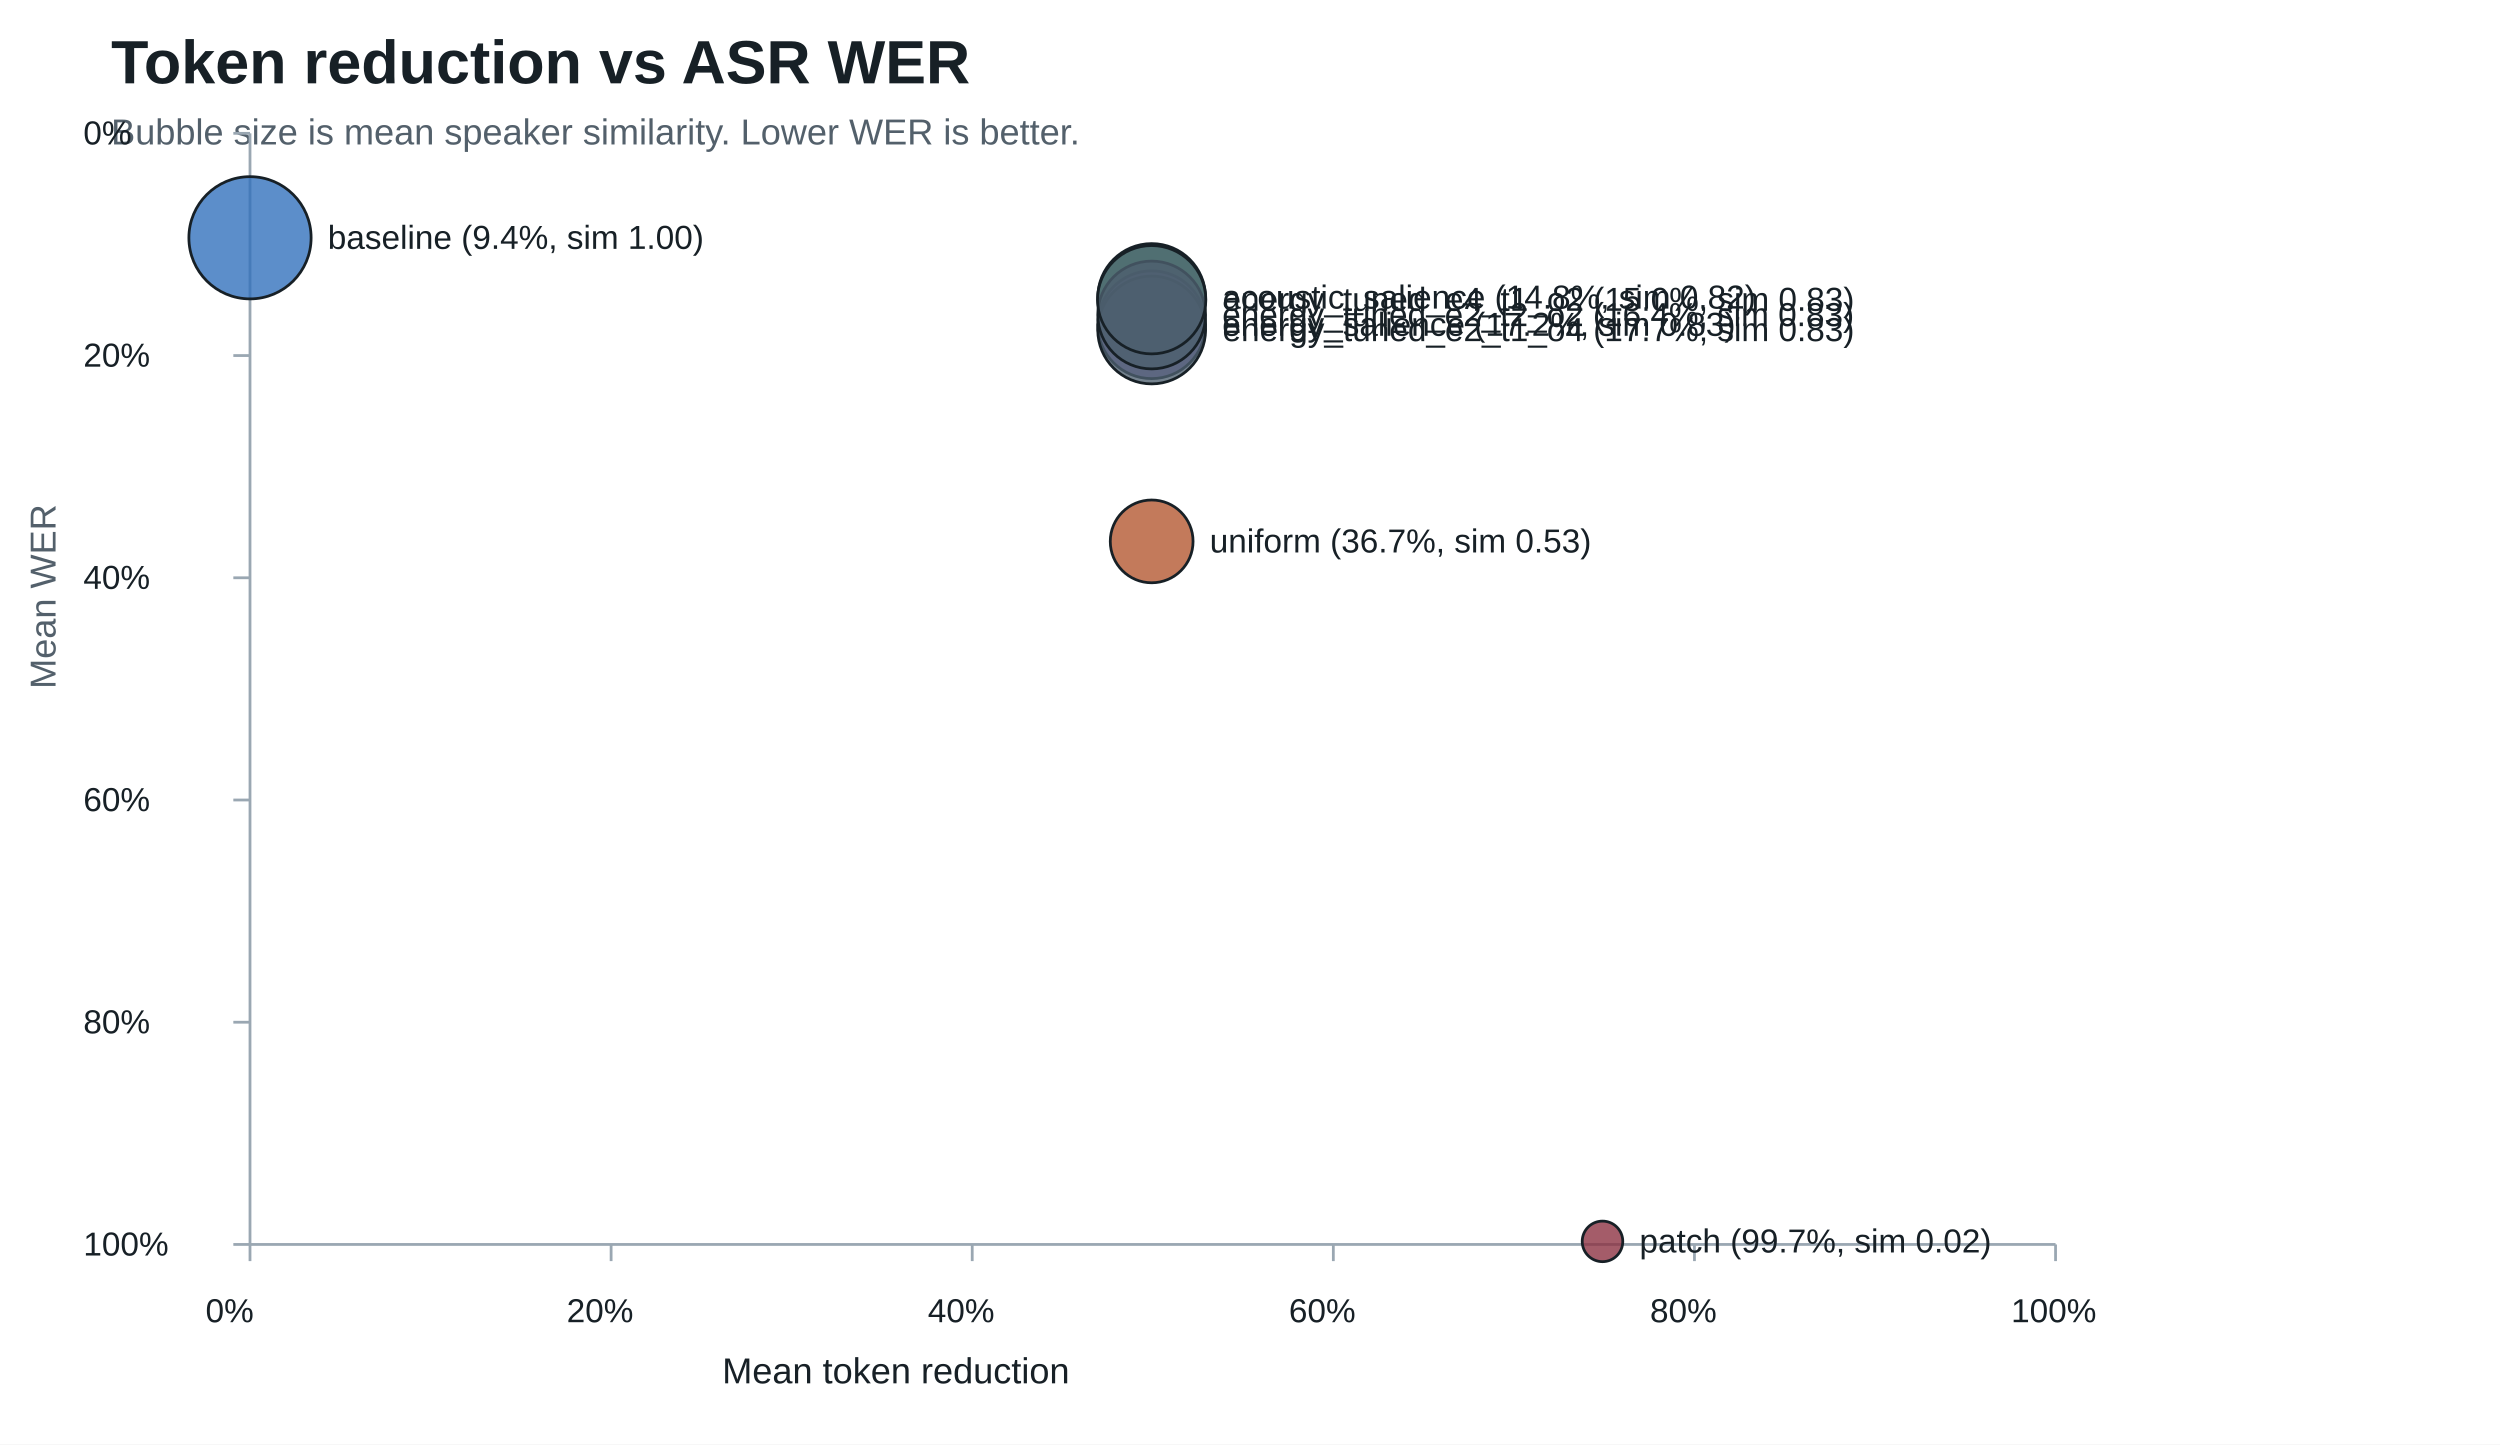
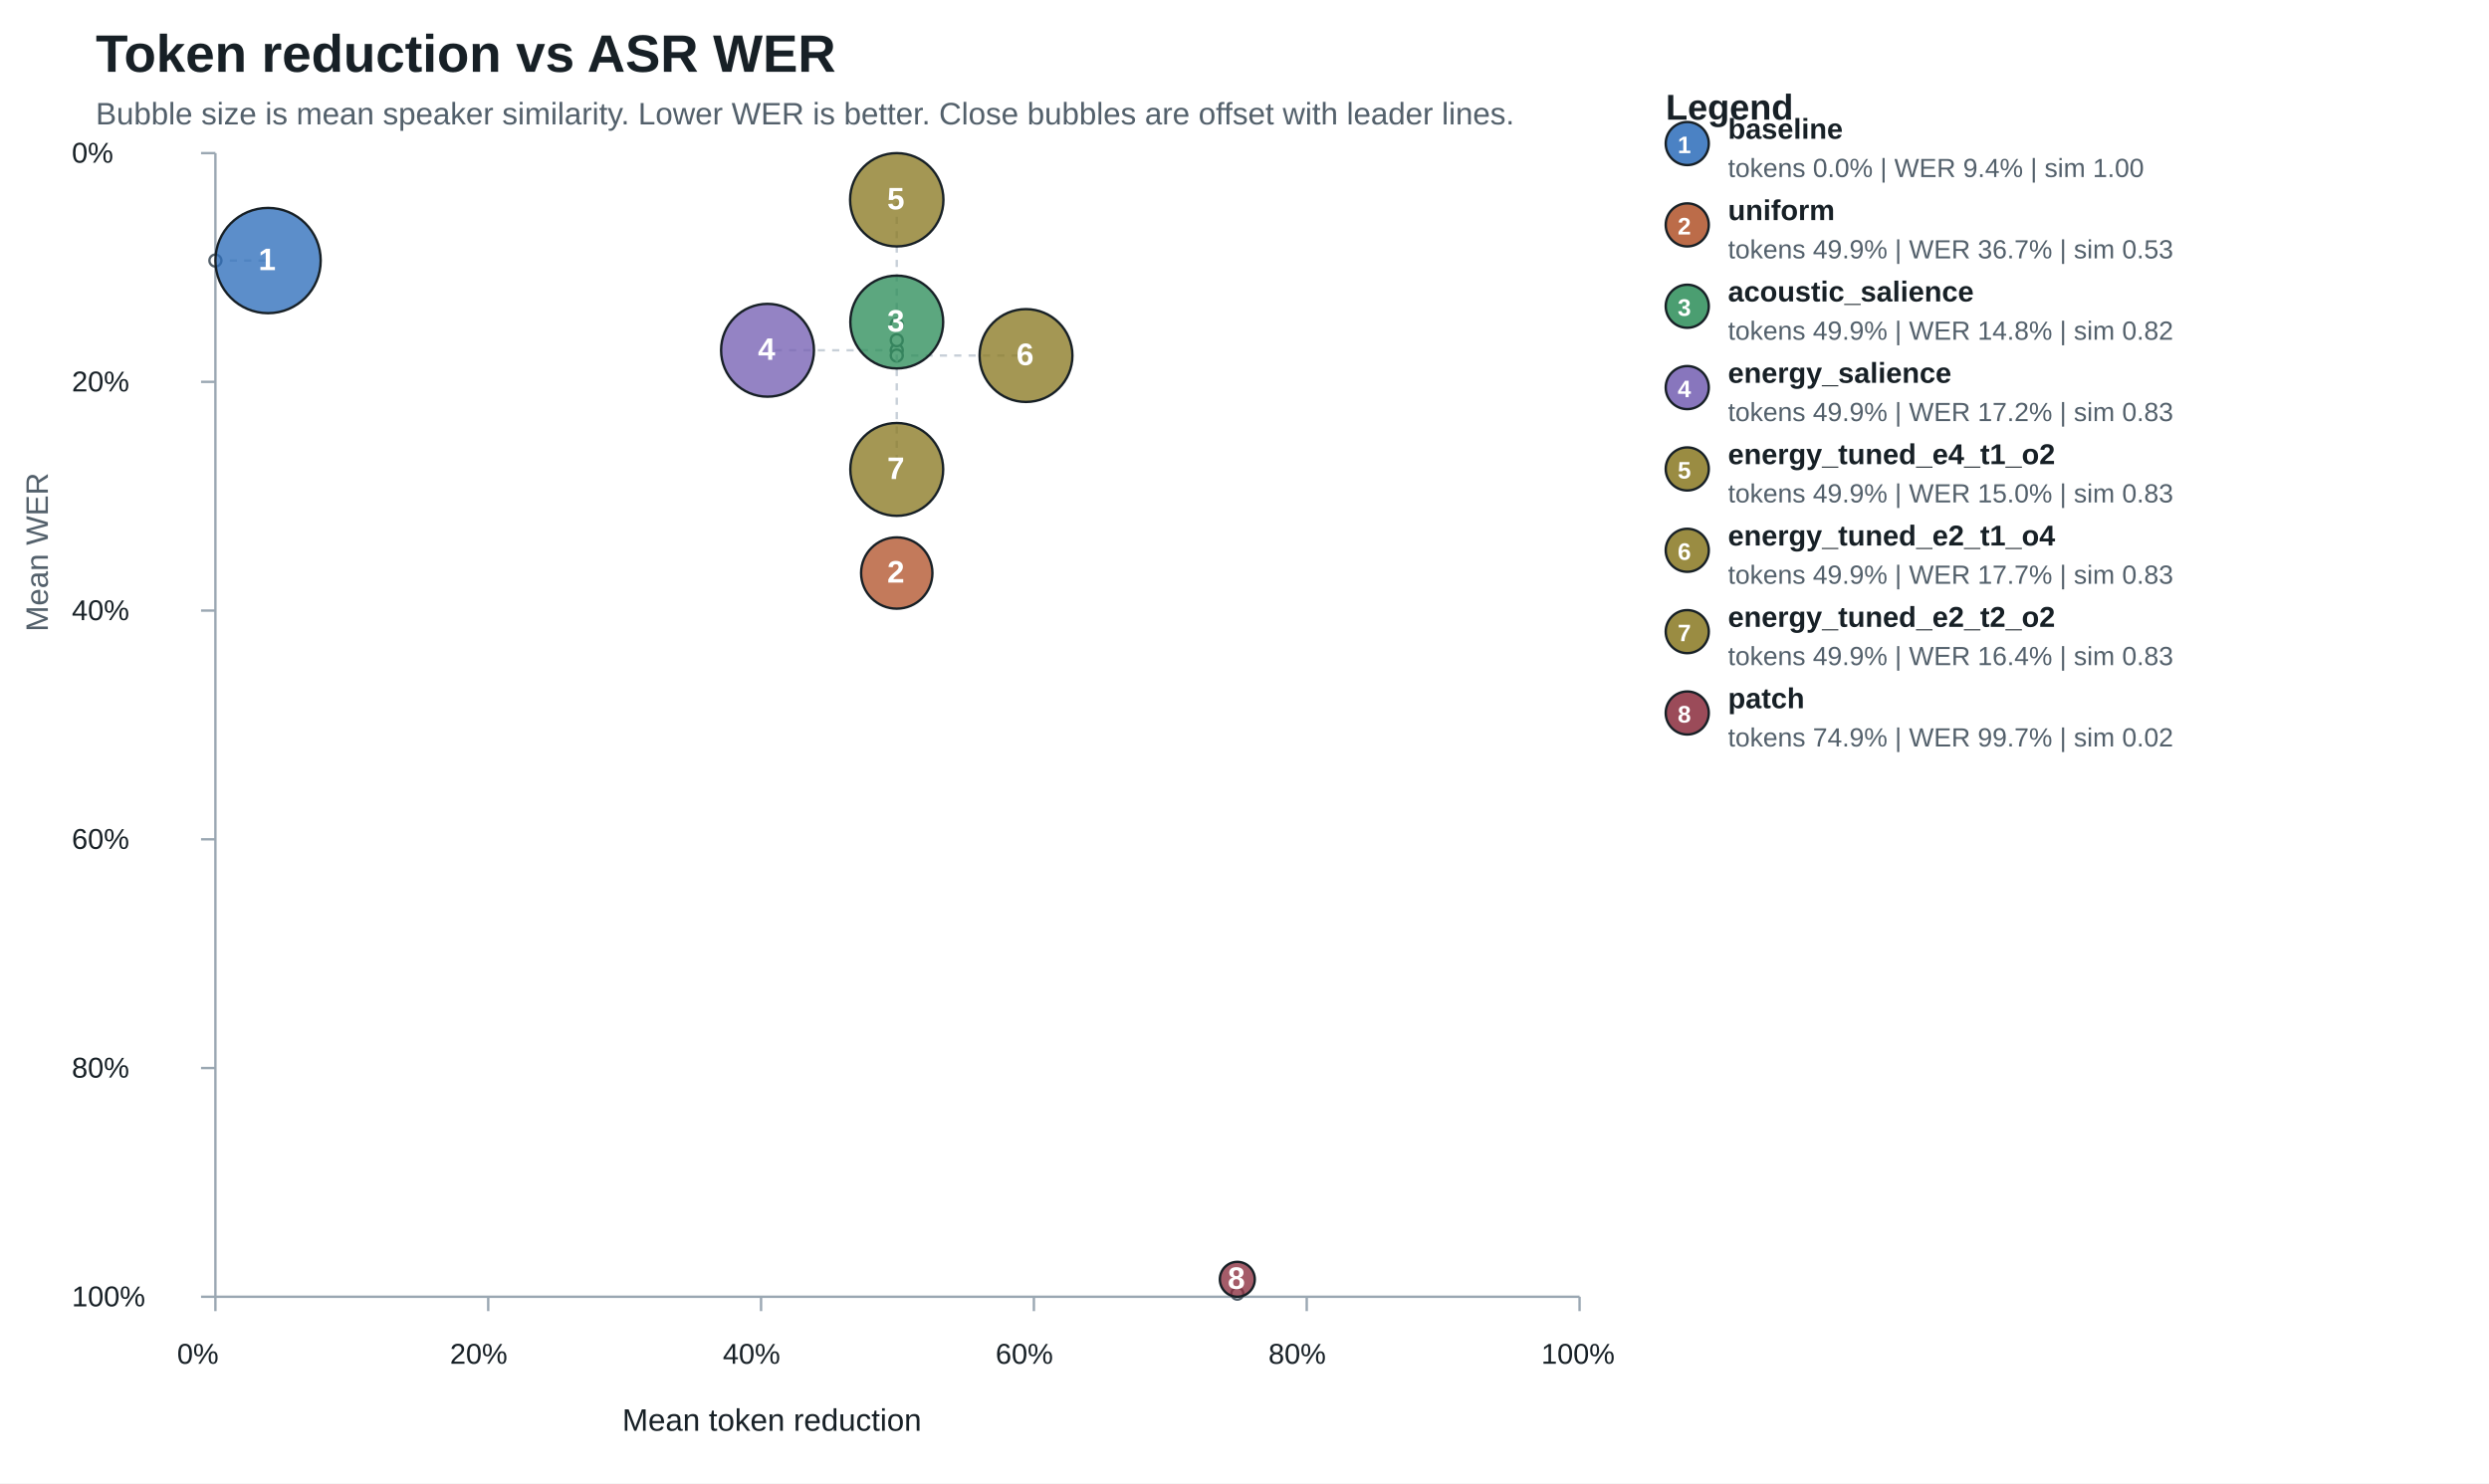
- <svg xmlns="http://www.w3.org/2000/svg" width="900" height="520" viewBox="0 0 900 520">
+ <svg xmlns="http://www.w3.org/2000/svg" width="1040" height="620" viewBox="0 0 1040 620">
  <rect width="100%" height="100%" fill="#ffffff" />
  <text x="40" y="30" font-family="Arial, sans-serif" font-size="22" font-weight="700" fill="#172026">Token reduction vs ASR WER</text>
-   <text x="40" y="52" font-family="Arial, sans-serif" font-size="13" fill="#53606b">Bubble size is mean speaker similarity. Lower WER is better.</text>
-   <line x1="90.0" y1="48.0" x2="90.0" y2="448.0" stroke="#9aa7b2" stroke-width="1" />
-   <line x1="90.0" y1="448.0" x2="740.0" y2="448.0" stroke="#9aa7b2" stroke-width="1" />
-   <line x1="90.0" y1="448.0" x2="90.0" y2="454.0" stroke="#9aa7b2" stroke-width="1" />
-   <text x="74.0" y="476.0" font-family="Arial, sans-serif" font-size="12" fill="#172026">0%</text>
-   <line x1="220.0" y1="448.0" x2="220.0" y2="454.0" stroke="#9aa7b2" stroke-width="1" />
-   <text x="204.0" y="476.0" font-family="Arial, sans-serif" font-size="12" fill="#172026">20%</text>
-   <line x1="350.0" y1="448.0" x2="350.0" y2="454.0" stroke="#9aa7b2" stroke-width="1" />
-   <text x="334.0" y="476.0" font-family="Arial, sans-serif" font-size="12" fill="#172026">40%</text>
-   <line x1="480.0" y1="448.0" x2="480.0" y2="454.0" stroke="#9aa7b2" stroke-width="1" />
-   <text x="464.0" y="476.0" font-family="Arial, sans-serif" font-size="12" fill="#172026">60%</text>
-   <line x1="610.0" y1="448.0" x2="610.0" y2="454.0" stroke="#9aa7b2" stroke-width="1" />
-   <text x="594.0" y="476.0" font-family="Arial, sans-serif" font-size="12" fill="#172026">80%</text>
-   <line x1="740.0" y1="448.0" x2="740.0" y2="454.0" stroke="#9aa7b2" stroke-width="1" />
-   <text x="724.0" y="476.0" font-family="Arial, sans-serif" font-size="12" fill="#172026">100%</text>
-   <line x1="84.0" y1="48.0" x2="90.0" y2="48.0" stroke="#9aa7b2" stroke-width="1" />
-   <text x="30.0" y="52.0" font-family="Arial, sans-serif" font-size="12" fill="#172026">0%</text>
-   <line x1="84.0" y1="128.0" x2="90.0" y2="128.0" stroke="#9aa7b2" stroke-width="1" />
-   <text x="30.0" y="132.0" font-family="Arial, sans-serif" font-size="12" fill="#172026">20%</text>
-   <line x1="84.0" y1="208.0" x2="90.0" y2="208.0" stroke="#9aa7b2" stroke-width="1" />
-   <text x="30.0" y="212.0" font-family="Arial, sans-serif" font-size="12" fill="#172026">40%</text>
-   <line x1="84.0" y1="288.0" x2="90.0" y2="288.0" stroke="#9aa7b2" stroke-width="1" />
-   <text x="30.0" y="292.0" font-family="Arial, sans-serif" font-size="12" fill="#172026">60%</text>
-   <line x1="84.0" y1="368.0" x2="90.0" y2="368.0" stroke="#9aa7b2" stroke-width="1" />
-   <text x="30.0" y="372.0" font-family="Arial, sans-serif" font-size="12" fill="#172026">80%</text>
-   <line x1="84.0" y1="448.0" x2="90.0" y2="448.0" stroke="#9aa7b2" stroke-width="1" />
-   <text x="30.0" y="452.0" font-family="Arial, sans-serif" font-size="12" fill="#172026">100%</text>
-   <text x="260.0" y="498.0" font-family="Arial, sans-serif" font-size="13" fill="#172026">Mean token reduction</text>
-   <text x="20" y="248" font-family="Arial, sans-serif" font-size="13" fill="#53606b" transform="rotate(-90 20 248)">Mean WER</text>
-   <circle cx="414.6" cy="107.1" r="19.4" fill="#2f8f5b" fill-opacity="0.78" stroke="#172026" stroke-width="1" />
-   <text x="440.0" y="111.1" font-family="Arial, sans-serif" font-size="12" fill="#172026">acoustic_salience (14.8%, sim 0.82)</text>
-   <circle cx="90.0" cy="85.6" r="22.0" fill="#2f6fbb" fill-opacity="0.78" stroke="#172026" stroke-width="1" />
-   <text x="118.0" y="89.6" font-family="Arial, sans-serif" font-size="12" fill="#172026">baseline (9.4%, sim 1.00)</text>
-   <circle cx="414.6" cy="116.9" r="19.4" fill="#7661b3" fill-opacity="0.78" stroke="#172026" stroke-width="1" />
-   <text x="440.0" y="120.9" font-family="Arial, sans-serif" font-size="12" fill="#172026">energy_salience (17.2%, sim 0.83)</text>
-   <circle cx="414.6" cy="118.8" r="19.4" fill="#4d5f6f" fill-opacity="0.78" stroke="#172026" stroke-width="1" />
-   <text x="440.1" y="122.8" font-family="Arial, sans-serif" font-size="12" fill="#172026">energy_tuned_e2_t1_o4 (17.7%, sim 0.83)</text>
-   <circle cx="414.6" cy="113.4" r="19.4" fill="#4d5f6f" fill-opacity="0.78" stroke="#172026" stroke-width="1" />
-   <text x="440.0" y="117.4" font-family="Arial, sans-serif" font-size="12" fill="#172026">energy_tuned_e2_t2_o2 (16.4%, sim 0.83)</text>
-   <circle cx="414.6" cy="107.9" r="19.5" fill="#4d5f6f" fill-opacity="0.78" stroke="#172026" stroke-width="1" />
-   <text x="440.1" y="111.9" font-family="Arial, sans-serif" font-size="12" fill="#172026">energy_tuned_e4_t1_o2 (15.0%, sim 0.83)</text>
-   <circle cx="576.9" cy="446.9" r="7.3" fill="#8b2f3f" fill-opacity="0.78" stroke="#172026" stroke-width="1" />
-   <text x="590.2" y="450.9" font-family="Arial, sans-serif" font-size="12" fill="#172026">patch (99.7%, sim 0.02)</text>
-   <circle cx="414.6" cy="194.9" r="14.9" fill="#b2552d" fill-opacity="0.78" stroke="#172026" stroke-width="1" />
-   <text x="435.5" y="198.9" font-family="Arial, sans-serif" font-size="12" fill="#172026">uniform (36.7%, sim 0.53)</text>
+   <text x="40" y="52" font-family="Arial, sans-serif" font-size="13" fill="#53606b">Bubble size is mean speaker similarity. Lower WER is better. Close bubbles are offset with leader lines.</text>
+   <line x1="90.0" y1="64.0" x2="90.0" y2="542.0" stroke="#9aa7b2" stroke-width="1" />
+   <line x1="90.0" y1="542.0" x2="660.0" y2="542.0" stroke="#9aa7b2" stroke-width="1" />
+   <line x1="90.0" y1="542.0" x2="90.0" y2="548.0" stroke="#9aa7b2" stroke-width="1" />
+   <text x="74.0" y="570.0" font-family="Arial, sans-serif" font-size="12" font-weight="400" fill="#172026">0%</text>
+   <line x1="204.0" y1="542.0" x2="204.0" y2="548.0" stroke="#9aa7b2" stroke-width="1" />
+   <text x="188.0" y="570.0" font-family="Arial, sans-serif" font-size="12" font-weight="400" fill="#172026">20%</text>
+   <line x1="318.0" y1="542.0" x2="318.0" y2="548.0" stroke="#9aa7b2" stroke-width="1" />
+   <text x="302.0" y="570.0" font-family="Arial, sans-serif" font-size="12" font-weight="400" fill="#172026">40%</text>
+   <line x1="432.0" y1="542.0" x2="432.0" y2="548.0" stroke="#9aa7b2" stroke-width="1" />
+   <text x="416.0" y="570.0" font-family="Arial, sans-serif" font-size="12" font-weight="400" fill="#172026">60%</text>
+   <line x1="546.0" y1="542.0" x2="546.0" y2="548.0" stroke="#9aa7b2" stroke-width="1" />
+   <text x="530.0" y="570.0" font-family="Arial, sans-serif" font-size="12" font-weight="400" fill="#172026">80%</text>
+   <line x1="660.0" y1="542.0" x2="660.0" y2="548.0" stroke="#9aa7b2" stroke-width="1" />
+   <text x="644.0" y="570.0" font-family="Arial, sans-serif" font-size="12" font-weight="400" fill="#172026">100%</text>
+   <line x1="84.0" y1="64.0" x2="90.0" y2="64.0" stroke="#9aa7b2" stroke-width="1" />
+   <text x="30.0" y="68.0" font-family="Arial, sans-serif" font-size="12" font-weight="400" fill="#172026">0%</text>
+   <line x1="84.0" y1="159.6" x2="90.0" y2="159.6" stroke="#9aa7b2" stroke-width="1" />
+   <text x="30.0" y="163.6" font-family="Arial, sans-serif" font-size="12" font-weight="400" fill="#172026">20%</text>
+   <line x1="84.0" y1="255.2" x2="90.0" y2="255.2" stroke="#9aa7b2" stroke-width="1" />
+   <text x="30.0" y="259.2" font-family="Arial, sans-serif" font-size="12" font-weight="400" fill="#172026">40%</text>
+   <line x1="84.0" y1="350.8" x2="90.0" y2="350.8" stroke="#9aa7b2" stroke-width="1" />
+   <text x="30.0" y="354.8" font-family="Arial, sans-serif" font-size="12" font-weight="400" fill="#172026">60%</text>
+   <line x1="84.0" y1="446.4" x2="90.0" y2="446.4" stroke="#9aa7b2" stroke-width="1" />
+   <text x="30.0" y="450.4" font-family="Arial, sans-serif" font-size="12" font-weight="400" fill="#172026">80%</text>
+   <line x1="84.0" y1="542.0" x2="90.0" y2="542.0" stroke="#9aa7b2" stroke-width="1" />
+   <text x="30.0" y="546.0" font-family="Arial, sans-serif" font-size="12" font-weight="400" fill="#172026">100%</text>
+   <text x="260.0" y="598.0" font-family="Arial, sans-serif" font-size="13" font-weight="400" fill="#172026">Mean token reduction</text>
+   <text x="20" y="264" font-family="Arial, sans-serif" font-size="13" fill="#53606b" transform="rotate(-90 20 264)">Mean WER</text>
+   <line x1="90.0" y1="108.9" x2="112.0" y2="108.9" stroke="#c8d0d8" stroke-width="1" stroke-dasharray="3 3" />
+   <circle cx="90.0" cy="108.9" r="2.5" fill="#ffffff" stroke="#53606b" stroke-width="1" />
+   <line x1="374.7" y1="146.4" x2="320.7" y2="146.4" stroke="#c8d0d8" stroke-width="1" stroke-dasharray="3 3" />
+   <circle cx="374.7" cy="146.4" r="2.5" fill="#ffffff" stroke="#53606b" stroke-width="1" />
+   <line x1="374.7" y1="135.6" x2="374.7" y2="83.5" stroke="#c8d0d8" stroke-width="1" stroke-dasharray="3 3" />
+   <circle cx="374.7" cy="135.6" r="2.5" fill="#ffffff" stroke="#53606b" stroke-width="1" />
+   <line x1="374.7" y1="148.6" x2="428.7" y2="148.6" stroke="#c8d0d8" stroke-width="1" stroke-dasharray="3 3" />
+   <circle cx="374.7" cy="148.6" r="2.5" fill="#ffffff" stroke="#53606b" stroke-width="1" />
+   <line x1="374.7" y1="142.2" x2="374.7" y2="196.2" stroke="#c8d0d8" stroke-width="1" stroke-dasharray="3 3" />
+   <circle cx="374.7" cy="142.2" r="2.5" fill="#ffffff" stroke="#53606b" stroke-width="1" />
+   <line x1="517.0" y1="540.7" x2="517.0" y2="534.7" stroke="#c8d0d8" stroke-width="1" stroke-dasharray="3 3" />
+   <circle cx="517.0" cy="540.7" r="2.5" fill="#ffffff" stroke="#53606b" stroke-width="1" />
+   <circle cx="112.0" cy="108.9" r="22.0" fill="#2f6fbb" fill-opacity="0.78" stroke="#172026" stroke-width="1" />
+   <text x="108.0" y="112.9" font-family="Arial, sans-serif" font-size="13" font-weight="700" fill="#ffffff">1</text>
+   <circle cx="374.7" cy="239.5" r="14.9" fill="#b2552d" fill-opacity="0.78" stroke="#172026" stroke-width="1" />
+   <text x="370.7" y="243.5" font-family="Arial, sans-serif" font-size="13" font-weight="700" fill="#ffffff">2</text>
+   <circle cx="374.7" cy="134.6" r="19.4" fill="#2f8f5b" fill-opacity="0.78" stroke="#172026" stroke-width="1" />
+   <text x="370.7" y="138.6" font-family="Arial, sans-serif" font-size="13" font-weight="700" fill="#ffffff">3</text>
+   <circle cx="320.7" cy="146.4" r="19.4" fill="#7661b3" fill-opacity="0.78" stroke="#172026" stroke-width="1" />
+   <text x="316.7" y="150.4" font-family="Arial, sans-serif" font-size="13" font-weight="700" fill="#ffffff">4</text>
+   <circle cx="374.7" cy="83.5" r="19.5" fill="#8a7a25" fill-opacity="0.78" stroke="#172026" stroke-width="1" />
+   <text x="370.7" y="87.5" font-family="Arial, sans-serif" font-size="13" font-weight="700" fill="#ffffff">5</text>
+   <circle cx="428.7" cy="148.6" r="19.4" fill="#8a7a25" fill-opacity="0.78" stroke="#172026" stroke-width="1" />
+   <text x="424.7" y="152.6" font-family="Arial, sans-serif" font-size="13" font-weight="700" fill="#ffffff">6</text>
+   <circle cx="374.7" cy="196.2" r="19.4" fill="#8a7a25" fill-opacity="0.78" stroke="#172026" stroke-width="1" />
+   <text x="370.7" y="200.2" font-family="Arial, sans-serif" font-size="13" font-weight="700" fill="#ffffff">7</text>
+   <circle cx="517.0" cy="534.7" r="7.3" fill="#8b2f3f" fill-opacity="0.78" stroke="#172026" stroke-width="1" />
+   <text x="513.0" y="538.7" font-family="Arial, sans-serif" font-size="13" font-weight="700" fill="#ffffff">8</text>
+   <text x="696.0" y="50.0" font-family="Arial, sans-serif" font-size="15" font-weight="700" fill="#172026">Legend</text>
+   <circle cx="705.0" cy="60.0" r="9" fill="#2f6fbb" fill-opacity="0.86" stroke="#172026" stroke-width="1" />
+   <text x="701.0" y="64.0" font-family="Arial, sans-serif" font-size="10" font-weight="700" fill="#ffffff">1</text>
+   <text x="722.0" y="58.0" font-family="Arial, sans-serif" font-size="12" font-weight="700" fill="#172026">baseline</text>
+   <text x="722.0" y="74.0" font-family="Arial, sans-serif" font-size="11" font-weight="400" fill="#53606b">tokens 0.0% | WER 9.4% | sim 1.00</text>
+   <circle cx="705.0" cy="94.0" r="9" fill="#b2552d" fill-opacity="0.86" stroke="#172026" stroke-width="1" />
+   <text x="701.0" y="98.0" font-family="Arial, sans-serif" font-size="10" font-weight="700" fill="#ffffff">2</text>
+   <text x="722.0" y="92.0" font-family="Arial, sans-serif" font-size="12" font-weight="700" fill="#172026">uniform</text>
+   <text x="722.0" y="108.0" font-family="Arial, sans-serif" font-size="11" font-weight="400" fill="#53606b">tokens 49.9% | WER 36.7% | sim 0.53</text>
+   <circle cx="705.0" cy="128.0" r="9" fill="#2f8f5b" fill-opacity="0.86" stroke="#172026" stroke-width="1" />
+   <text x="701.0" y="132.0" font-family="Arial, sans-serif" font-size="10" font-weight="700" fill="#ffffff">3</text>
+   <text x="722.0" y="126.0" font-family="Arial, sans-serif" font-size="12" font-weight="700" fill="#172026">acoustic_salience</text>
+   <text x="722.0" y="142.0" font-family="Arial, sans-serif" font-size="11" font-weight="400" fill="#53606b">tokens 49.9% | WER 14.8% | sim 0.82</text>
+   <circle cx="705.0" cy="162.0" r="9" fill="#7661b3" fill-opacity="0.86" stroke="#172026" stroke-width="1" />
+   <text x="701.0" y="166.0" font-family="Arial, sans-serif" font-size="10" font-weight="700" fill="#ffffff">4</text>
+   <text x="722.0" y="160.0" font-family="Arial, sans-serif" font-size="12" font-weight="700" fill="#172026">energy_salience</text>
+   <text x="722.0" y="176.0" font-family="Arial, sans-serif" font-size="11" font-weight="400" fill="#53606b">tokens 49.9% | WER 17.2% | sim 0.83</text>
+   <circle cx="705.0" cy="196.0" r="9" fill="#8a7a25" fill-opacity="0.86" stroke="#172026" stroke-width="1" />
+   <text x="701.0" y="200.0" font-family="Arial, sans-serif" font-size="10" font-weight="700" fill="#ffffff">5</text>
+   <text x="722.0" y="194.0" font-family="Arial, sans-serif" font-size="12" font-weight="700" fill="#172026">energy_tuned_e4_t1_o2</text>
+   <text x="722.0" y="210.0" font-family="Arial, sans-serif" font-size="11" font-weight="400" fill="#53606b">tokens 49.9% | WER 15.0% | sim 0.83</text>
+   <circle cx="705.0" cy="230.0" r="9" fill="#8a7a25" fill-opacity="0.86" stroke="#172026" stroke-width="1" />
+   <text x="701.0" y="234.0" font-family="Arial, sans-serif" font-size="10" font-weight="700" fill="#ffffff">6</text>
+   <text x="722.0" y="228.0" font-family="Arial, sans-serif" font-size="12" font-weight="700" fill="#172026">energy_tuned_e2_t1_o4</text>
+   <text x="722.0" y="244.0" font-family="Arial, sans-serif" font-size="11" font-weight="400" fill="#53606b">tokens 49.9% | WER 17.7% | sim 0.83</text>
+   <circle cx="705.0" cy="264.0" r="9" fill="#8a7a25" fill-opacity="0.86" stroke="#172026" stroke-width="1" />
+   <text x="701.0" y="268.0" font-family="Arial, sans-serif" font-size="10" font-weight="700" fill="#ffffff">7</text>
+   <text x="722.0" y="262.0" font-family="Arial, sans-serif" font-size="12" font-weight="700" fill="#172026">energy_tuned_e2_t2_o2</text>
+   <text x="722.0" y="278.0" font-family="Arial, sans-serif" font-size="11" font-weight="400" fill="#53606b">tokens 49.9% | WER 16.4% | sim 0.83</text>
+   <circle cx="705.0" cy="298.0" r="9" fill="#8b2f3f" fill-opacity="0.86" stroke="#172026" stroke-width="1" />
+   <text x="701.0" y="302.0" font-family="Arial, sans-serif" font-size="10" font-weight="700" fill="#ffffff">8</text>
+   <text x="722.0" y="296.0" font-family="Arial, sans-serif" font-size="12" font-weight="700" fill="#172026">patch</text>
+   <text x="722.0" y="312.0" font-family="Arial, sans-serif" font-size="11" font-weight="400" fill="#53606b">tokens 74.9% | WER 99.7% | sim 0.02</text>
</svg>
